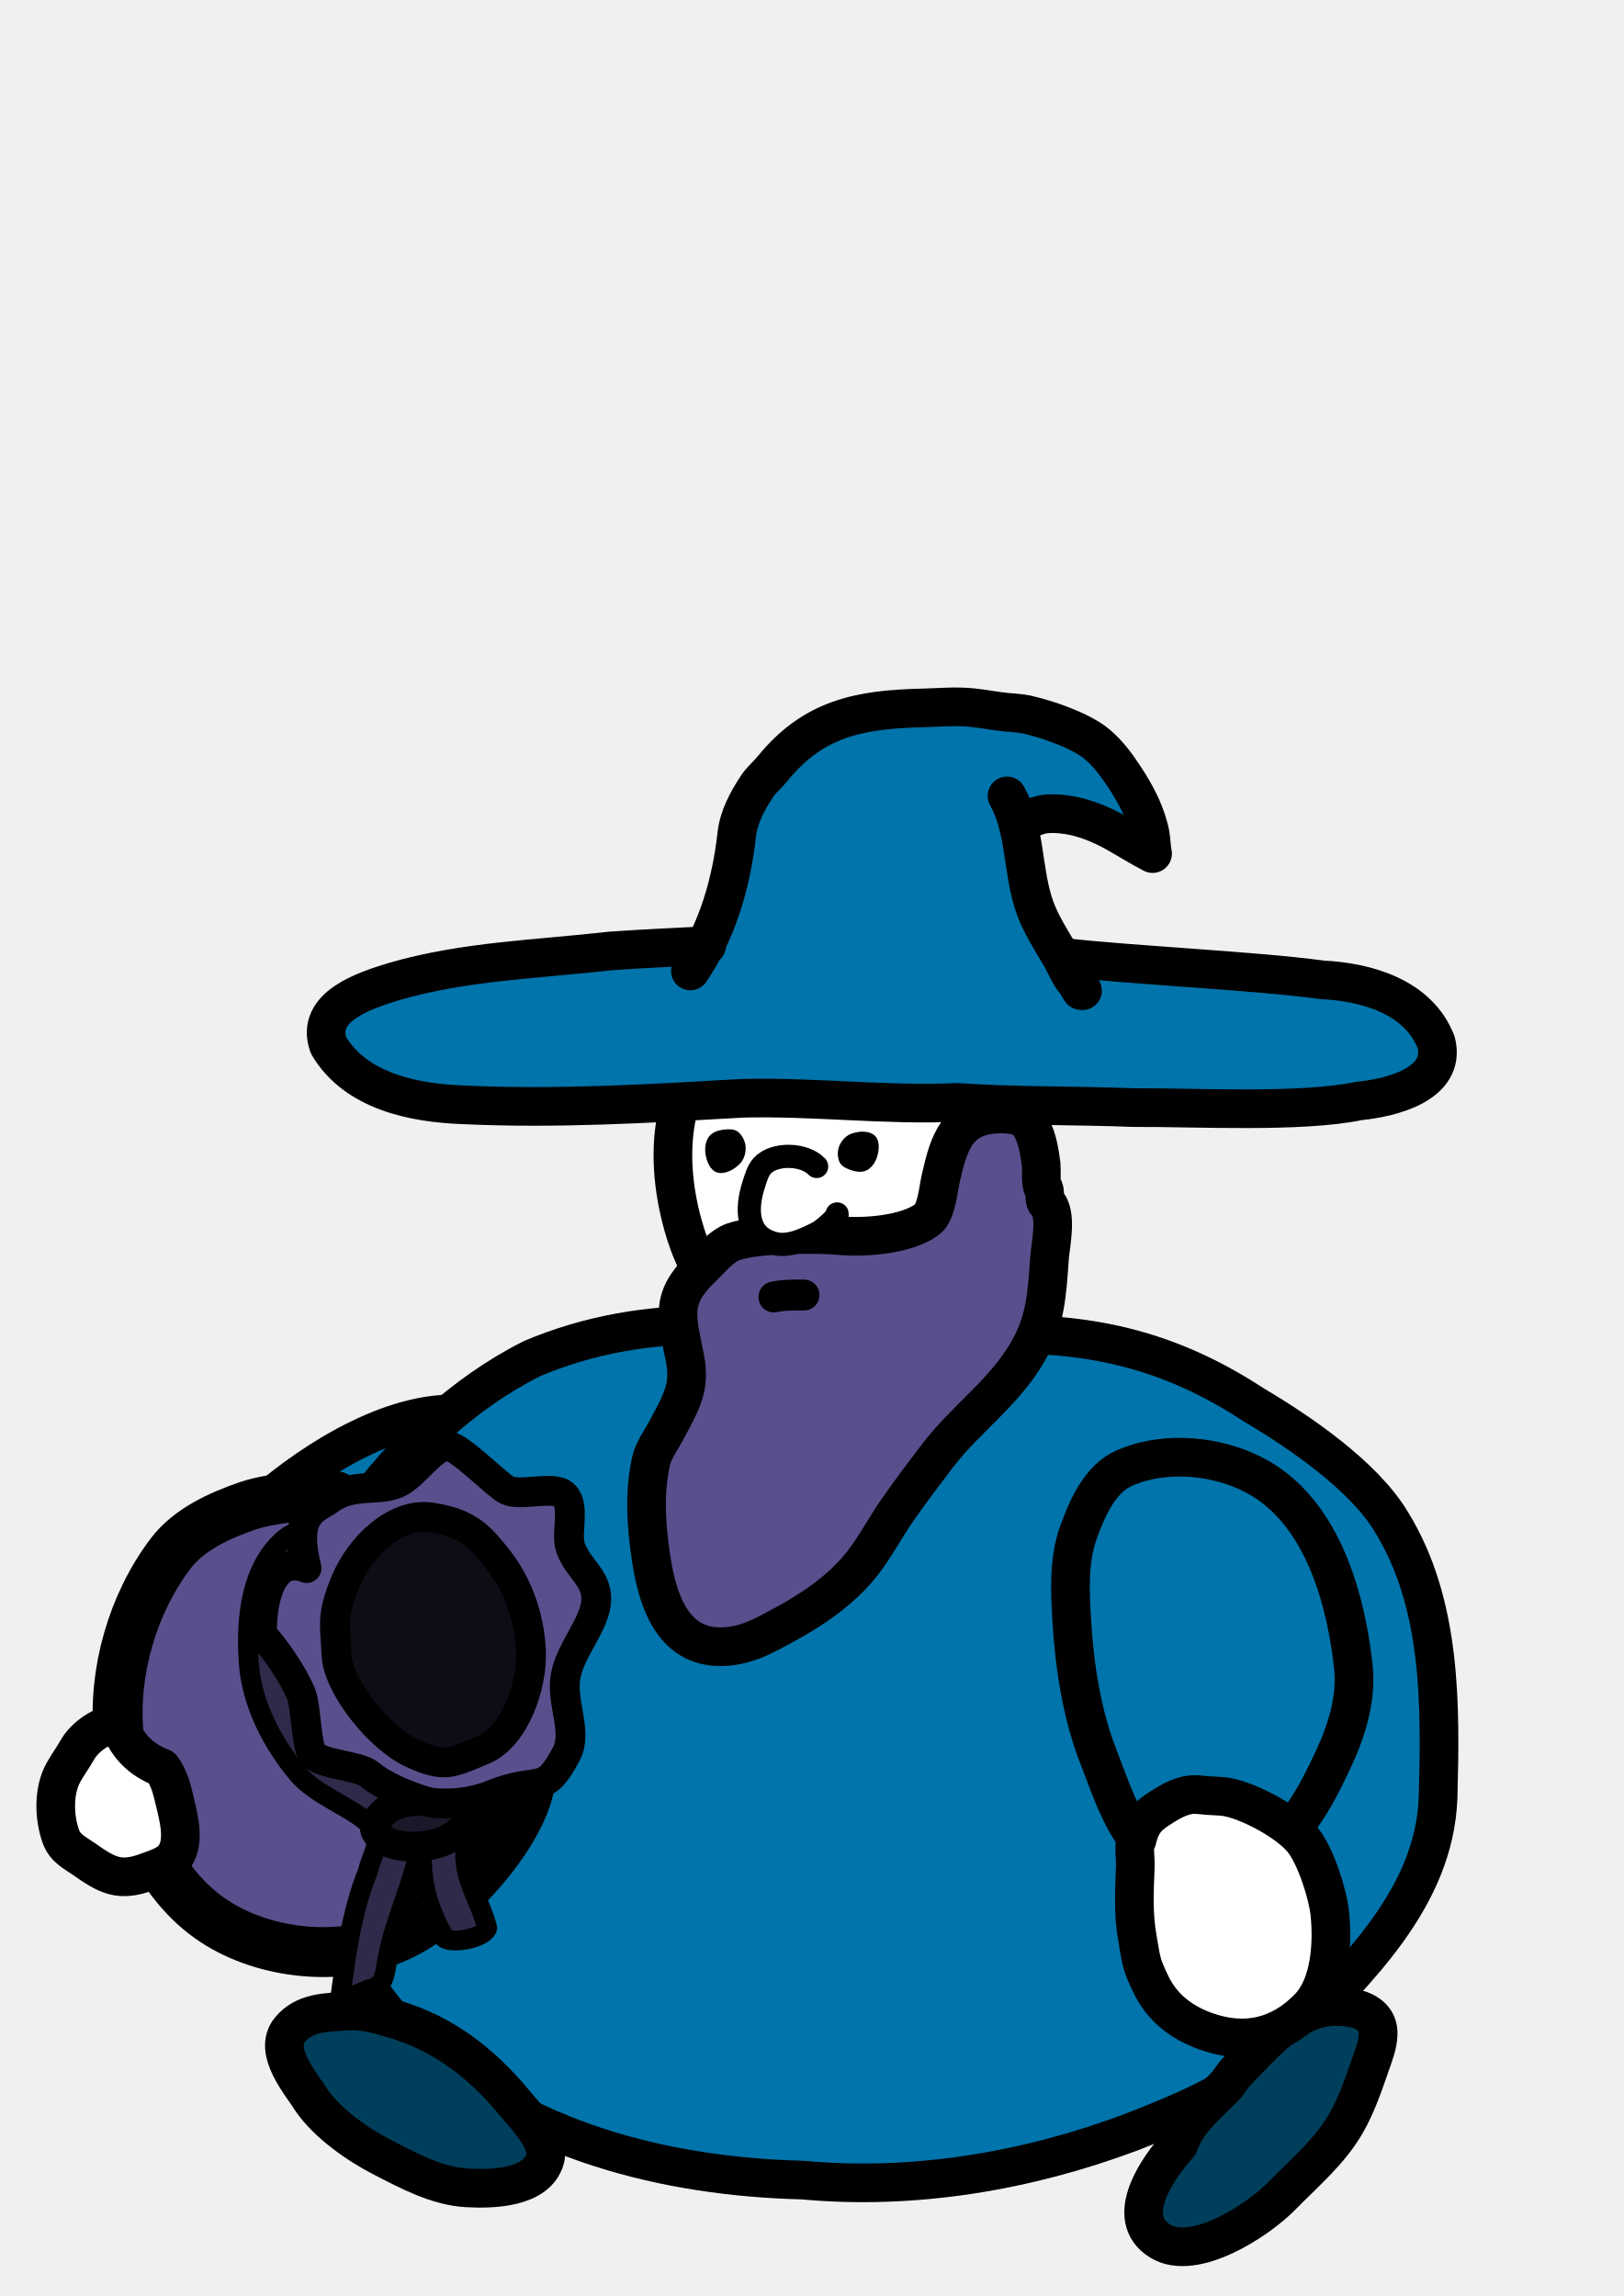
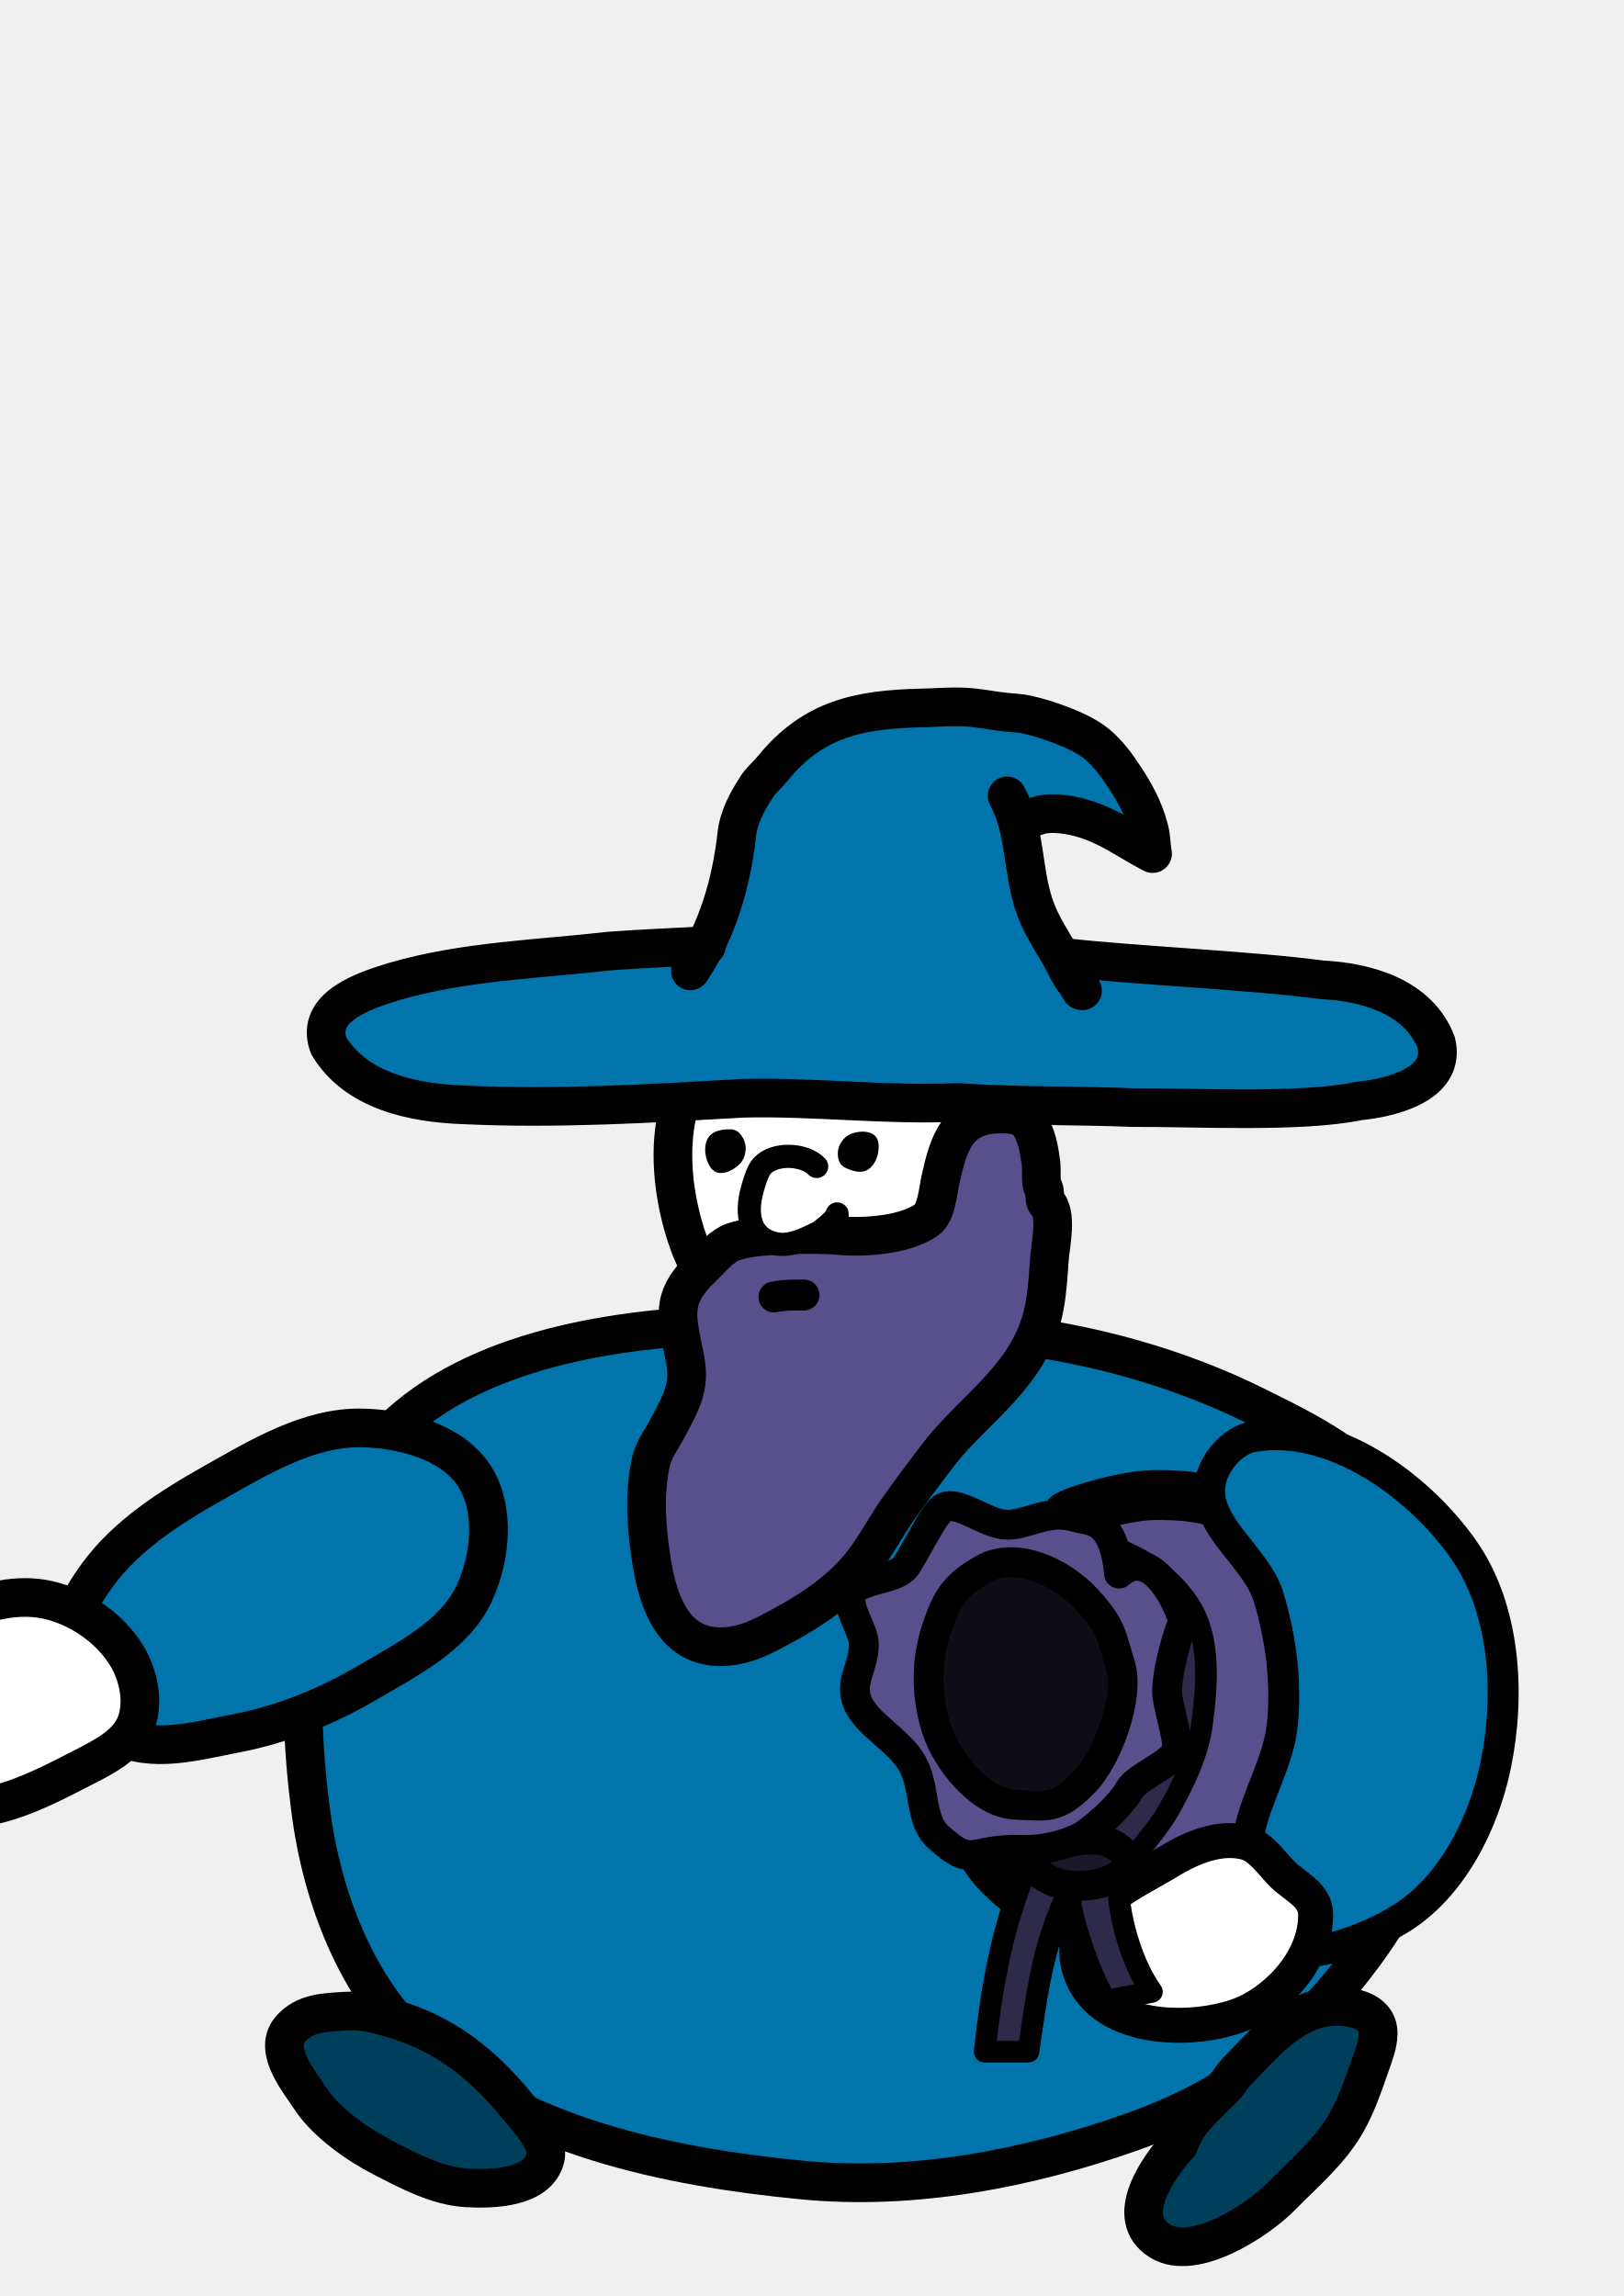
<svg xmlns="http://www.w3.org/2000/svg" width="210mm" height="297mm" viewBox="0 0 210 297" version="1.1" id="svg5">
  <defs id="defs2">
    </defs>
  <g id="layer1">
-     <path style="fill:#0074ab;fill-opacity:1;stroke:#000000;stroke-width:5;stroke-linecap:round;stroke-linejoin:round;stroke-dasharray:none" d="m 15.501,226.887 c 2.063,-7.887 5.296,-15.432 10.078,-22.076 2.567,-3.566 5.065,-7.361 8.398,-10.268 6.627,-5.777 17.604,-12.778 26.875,-11.494 0.876,0.121 1.769,0.513 2.599,0.799 2.569,0.884 3.796,1.866 3.93,4.706 0.165,3.519 -2.405,6.983 -4.722,9.441 -1.253,1.329 -2.718,2.448 -3.866,3.879 -1.996,2.487 -3.638,5.256 -5.641,7.729 -1.231,1.52 -2.693,2.797 -3.993,4.25 -6.34,7.083 -10.542,12.372 -19.871,15.601 -1.424,0.493 -2.881,0.996 -4.405,1.055 -1.214,0.048 -2.252,-0.424 -3.423,-0.57 -0.745,-0.093 -1.556,-0.088 -2.282,-0.314 -0.83,-0.259 -1.612,-0.836 -2.187,-1.483 -0.161,-0.181 -0.141,-0.49 -0.349,-0.627 -0.362,-0.239 -0.761,-0.418 -1.141,-0.627 z" id="path26722" />
-     <path style="fill:#0074ab;fill-opacity:1;stroke:#000000;stroke-width:5;stroke-linecap:round;stroke-linejoin:round;stroke-dasharray:none" d="m 91.862,171.446 c -7.804,-0.193 -15.855,1.238 -23.073,4.306 -9.032,4.55 -16.608,11.838 -22.508,19.973 -6.858,11.41 -7.59,25.495 -6.108,38.434 1.119,11.375 5.067,23.015 14.175,30.495 13.319,12.264 31.732,16.914 49.437,17.35 14.381,1.334 29.072,-1.139 42.55,-6.208 7.535,-2.95 15.265,-6.111 20.777,-12.311 8.416,-8.632 18.396,-18.022 18.881,-30.946 0.322,-11.982 0.484,-25.094 -6.04,-35.668 -3.58,-5.997 -11.95,-11.675 -17.643,-15.046 -10.033,-6.578 -19.507,-9.233 -31.779,-9.248 -9.953,-0.167 -19.966,-0.531 -29.815,1.196 -3.136,0.332 -5.946,-1.467 -8.852,-2.329 z" id="path19928" />
+     <path style="fill:#0074ab;fill-opacity:1;stroke:#000000;stroke-width:5;stroke-linecap:round;stroke-linejoin:round;stroke-dasharray:none" d="m 91.862,171.446 c -15.32,0.721 -33.327,4.096 -43.2,15.833 -10.223,12.153 -10.517,31.129 -8.49,46.88 1.431,11.118 5.871,22.965 14.175,30.495 12.937,11.732 32.054,15.671 49.437,17.35 14.267,1.379 29.036,-1.429 42.55,-6.208 7.589,-2.684 15.048,-6.655 20.777,-12.311 8.6,-8.489 16.457,-19.108 18.881,-30.946 2.512,-12.27 1.038,-26.435 -5.39,-37.184 -3.892,-6.509 -11.497,-10.163 -18.292,-13.53 -9.886,-4.898 -20.828,-7.91 -31.779,-9.248 -9.873,-1.206 -19.927,2.274 -29.815,1.196 -3.033,-0.331 -5.804,-2.473 -8.852,-2.329 z" id="path19928" />
    <path style="fill:#ffffff;fill-opacity:1;stroke:#000000;stroke-width:5;stroke-linecap:round;stroke-linejoin:round;stroke-dasharray:none" d="m 93.192,167.366 c -2.495,-2.234 -3.93,-5.582 -4.836,-8.805 -1.343,-4.776 -1.831,-10.041 -0.682,-14.867 0.678,-2.848 1.891,-6.007 4.314,-7.651 2.62,-1.778 6.259,-1.007 9.414,-1.278 2.01,-0.172 4.035,-0.342 6.049,-0.219 3.835,0.234 7.753,0.556 11.383,1.816 3.22,1.117 6.882,2.262 8.925,4.99 2.656,3.545 3.19,8.53 2.965,12.954 -0.204,4.009 -1.08,8.515 -3.864,11.407 -2.555,2.654 -6.706,3.257 -10.326,3.943 -5.7,1.079 -11.707,1.267 -17.402,0.165 -2.103,-0.407 -4.344,-1.025 -5.94,-2.454 z" id="path20036" />
    <path style="fill:#58508d;fill-opacity:1;stroke:#000000;stroke-width:5;stroke-linecap:round;stroke-linejoin:round;stroke-dasharray:none" d="m 86.125,185.12 c -0.658,1.222 -1.627,2.526 -1.927,3.913 -0.907,4.182 -0.621,8.275 0,12.464 0.914,6.168 3.228,12.539 10.667,11.375 2.403,-0.376 4.418,-1.538 6.499,-2.662 3.726,-2.012 7.536,-4.594 10.174,-7.986 1.743,-2.241 3.003,-4.719 4.616,-7.018 1.624,-2.314 3.349,-4.605 5.065,-6.857 3.64,-4.778 8.64,-8.188 11.698,-13.472 2.376,-4.106 2.48,-7.541 2.824,-12.181 0.13,-1.755 1.07,-5.813 -0.448,-7.18 -0.281,-0.253 -0.046,-1.614 -0.403,-1.936 -0.317,-0.285 -0.169,-2.493 -0.224,-2.904 -0.249,-1.866 -0.564,-4.045 -1.748,-5.566 -0.693,-0.891 -2.404,-1.008 -3.406,-1.008 -5.732,0 -6.791,3.614 -7.888,8.551 -0.301,1.356 -0.518,4.237 -1.748,5.123 -2.763,1.989 -8.161,2.35 -11.338,2.049 -2.781,-0.263 -11.81,-0.282 -14.253,1.057 -1.381,0.756 -2.419,2.075 -3.541,3.146 -4.2,4.009 -3.176,6.472 -2.151,11.697 0.691,3.675 -0.353,5.45 -2.465,9.398 z" id="path19986" />
    <path style="fill:#ffffff;fill-opacity:1;stroke:#000000;stroke-width:3;stroke-linecap:round;stroke-linejoin:round;stroke-dasharray:none" d="m 105.619,150.887 c -1.571,-1.649 -5.459,-1.803 -7.036,-0.086 -0.585,0.637 -0.867,1.709 -1.125,2.51 -0.979,3.036 -0.984,6.692 2.805,7.558 1.882,0.43 3.93,-0.607 5.562,-1.426 0.468,-0.235 2.564,-1.937 2.446,-2.413" id="path19988" />
    <path style="color:#000000;fill:#000000;stroke-width:1.194;stroke-linecap:round;stroke-linejoin:round;-inkscape-stroke:none" d="m 94.41,146.083 c -0.914,-0.004 -2.002,0.145 -2.615,0.823 -0.578,0.639 -0.685,1.683 -0.526,2.529 0.163,0.867 0.606,1.945 1.445,2.218 1.022,0.332 2.273,-0.371 3.011,-1.152 0.53,-0.561 0.768,-1.436 0.704,-2.204 -0.058,-0.699 -0.425,-1.417 -0.959,-1.872 -0.283,-0.241 -0.689,-0.341 -1.06,-0.342 z" id="path19992" />
    <path style="color:#000000;fill:#000000;stroke-width:1.153;stroke-linecap:round;stroke-linejoin:round;-inkscape-stroke:none" d="m 109.367,151.07 c 0.796,0.382 1.806,0.703 2.622,0.366 0.769,-0.318 1.295,-1.184 1.507,-1.988 0.217,-0.824 0.278,-1.948 -0.341,-2.533 -0.754,-0.713 -2.136,-0.618 -3.104,-0.243 -0.694,0.269 -1.264,0.934 -1.528,1.631 -0.239,0.633 -0.217,1.412 0.061,2.03 0.147,0.327 0.46,0.583 0.783,0.738 z" id="path19992-3" />
    <path style="fill:#ffffff;fill-opacity:1;stroke:#000000;stroke-width:4;stroke-linecap:round;stroke-linejoin:round;stroke-dasharray:none" d="m 100.094,167.77 c 1.279,-0.276 2.59,-0.251 3.889,-0.251" id="path20774" />
    <g id="g20772" style="stroke-width:5;stroke-dasharray:none" transform="translate(3.062596,85.75269)">
      <path d="m 134.384,38.077 c 8.994,1.037 24.582,1.707 33.548,2.917 5.76,0.285 12.473,2.175 14.752,8.095 1.36,5.445 -5.907,7.183 -9.987,7.573 -7.496,1.587 -21.58,0.806 -29.164,0.86 -7.597,-0.305 -15.194,-0.152 -22.783,-0.674 -9.236,0.421 -18.451,-0.757 -27.675,-0.536 C 81.018,57.005 68.914,57.73 56.841,57.161 50.444,56.931 42.938,55.42 39.426,49.474 c -1.823,-5.092 4.836,-7.136 8.544,-8.28 9.073,-2.635 18.593,-2.866 27.925,-3.935 4.138,-0.299 8.284,-0.468 12.427,-0.69 l -2.095,3.272 c 3.503,-5.177 5.315,-11.434 5.996,-17.64 0.247,-2.254 1.367,-4.317 2.622,-6.232 0.565,-0.862 1.371,-1.505 2.017,-2.299 5.275,-6.488 11.196,-7.653 19.317,-7.845 2.157,-0.051 4.389,-0.27 6.544,-0.04 1.438,0.153 2.862,0.431 4.303,0.585 0.872,0.093 1.827,0.109 2.689,0.303 2.659,0.598 6.984,2.065 9.098,3.832 1.48,1.237 2.558,2.74 3.608,4.336 1.287,1.957 2.439,4.077 3.048,6.353 0.387,1.22 0.31,2.347 0.538,3.469 -1.653,-0.859 -3.419,-1.969 -4.885,-2.783 -1.861,-1.024 -3.858,-1.848 -5.961,-2.198 -1.074,-0.179 -2.579,-0.296 -3.653,-0.02 -0.66,0.17 -1.414,0.565 -2.106,0.565 -0.089,0 0.284,0.02 0.246,0.101 -0.051,0.109 -0.164,0.175 -0.246,0.262 l -2.219,-3.388 c 2.472,4.431 1.923,9.795 3.63,14.501 0.794,2.188 2.091,4.179 3.272,6.171 0.385,0.649 1.372,2.828 1.882,3.287 0.255,0.23 0.621,1.25 0.964,1.25 0.069,0 -0.134,-0.049 -0.202,-0.04 z" id="path20766" style="fill:#0074ab;fill-opacity:1;stroke-width:5;stroke-dasharray:none" class="UnoptimicedTransforms" />
      <path style="fill:none;fill-opacity:1;stroke:#000000;stroke-width:5;stroke-linecap:round;stroke-linejoin:round;stroke-dasharray:none" d="m 134.384,38.077 c 8.994,1.037 24.582,1.707 33.548,2.917 5.76,0.285 12.473,2.175 14.752,8.095 1.36,5.445 -5.907,7.183 -9.987,7.573 -7.496,1.587 -21.58,0.806 -29.164,0.86 -7.597,-0.305 -15.194,-0.152 -22.783,-0.674 -9.236,0.421 -18.451,-0.757 -27.675,-0.536 C 81.018,57.005 68.914,57.73 56.841,57.161 50.444,56.931 42.938,55.42 39.426,49.474 c -1.823,-5.092 4.836,-7.136 8.544,-8.28 9.073,-2.635 18.593,-2.866 27.925,-3.935 4.138,-0.299 8.284,-0.468 12.427,-0.69" id="path20762" class="UnoptimicedTransforms" />
      <path style="fill:none;fill-opacity:1;stroke:#000000;stroke-width:5;stroke-linecap:round;stroke-linejoin:round;stroke-dasharray:none" d="m 86.227,39.841 c 3.503,-5.177 5.315,-11.434 5.996,-17.64 0.247,-2.254 1.367,-4.317 2.622,-6.232 0.565,-0.862 1.371,-1.505 2.017,-2.299 5.275,-6.488 11.196,-7.653 19.317,-7.845 2.157,-0.051 4.389,-0.27 6.544,-0.04 1.438,0.153 2.862,0.431 4.303,0.585 0.872,0.093 1.827,0.109 2.689,0.303 2.659,0.598 6.984,2.065 9.098,3.832 1.48,1.237 2.558,2.74 3.608,4.336 1.287,1.957 2.439,4.077 3.048,6.353 0.387,1.22 0.31,2.347 0.538,3.469 -1.653,-0.859 -3.419,-1.969 -4.885,-2.783 -1.861,-1.024 -3.858,-1.848 -5.961,-2.198 -1.074,-0.179 -2.579,-0.296 -3.653,-0.02 -0.66,0.17 -1.414,0.565 -2.106,0.565 -0.089,0 0.284,0.02 0.246,0.101 -0.051,0.109 -0.164,0.175 -0.246,0.262" id="path20760" class="UnoptimicedTransforms" />
      <path style="fill:none;fill-opacity:1;stroke:#000000;stroke-width:5;stroke-linecap:round;stroke-linejoin:round;stroke-dasharray:none" d="m 127.182,17.199 c 2.472,4.431 1.923,9.795 3.63,14.501 0.794,2.188 2.091,4.179 3.272,6.171 0.385,0.649 1.372,2.828 1.882,3.287 0.255,0.23 0.621,1.25 0.964,1.25 0.069,0 -0.134,-0.049 -0.202,-0.04" id="path20006" class="UnoptimicedTransforms" />
    </g>
-     <g id="g25638" transform="matrix(1.231726,0,0,1.231726,17.36469,42.87864)" style="stroke-width:5;stroke-dasharray:none">
-       <path style="fill:#58508d;fill-opacity:1;stroke:#000000;stroke-width:5.242;stroke-linecap:round;stroke-linejoin:round;stroke-dasharray:none" d="m 21.133,122.308 c -0.843,-0.234 -6.332,0.017 -9.269,1.036 -2.989,1.036 -6.151,2.488 -8.059,5.011 -3.963,5.241 -6.043,12.397 -5.455,18.941 0.643,7.162 3.699,15.181 9.568,19.334 5.208,3.686 13.059,4.621 19.003,2.301 7.021,-2.741 14.697,-12.397 14.668,-17.209" id="path24890" />
-       <path style="fill:#2e2b4a;fill-opacity:1;stroke:#000000;stroke-width:2.087;stroke-linecap:round;stroke-linejoin:round;stroke-dasharray:none" d="m 38.994,154.08 c -0.088,1.814 -3.628,1.865 -3.825,4.003 -1.406,3.302 1.13,6.443 1.89,9.59 -0.401,1.08 -3.511,1.639 -4.449,1.088 -1.351,-2.388 -2.305,-4.967 -2.371,-7.66 -0.131,-0.775 -0.151,-3.267 -0.431,-1.159 -0.795,3.754 -2.576,7.28 -3.24,11.068 -0.275,1.296 -0.181,2.808 -1.931,3.092 -1.019,0.439 -2.038,0.878 -3.058,1.317 0.616,-4.636 1.178,-9.324 2.967,-13.743 0.316,-1.634 1.974,-3.783 0.005,-5.033 -1.911,-1.737 -5.527,-2.952 -7.399,-5.2 -2.789,-3.349 -4.842,-7.485 -5.131,-11.649 -0.309,-4.453 0.129,-9.86 3.722,-12.966 1.27,-1.098 3.634,-1.465 5.18,-1.031 5.452,0.462 10.904,0.924 16.356,1.387 l 1.712,26.897 z" id="path24904" />
-       <path style="fill:#1b182a;fill-opacity:1;stroke:#000000;stroke-width:3.131;stroke-linecap:round;stroke-linejoin:round;stroke-dasharray:none" d="m 25.366,157.551 c -0.446,-0.818 0.565,-1.883 1.372,-2.44 1.144,-0.789 2.797,-0.85 4.243,-0.811 1.434,0.039 3.72,-0.193 4.145,1.029 0.494,1.419 -1.639,2.925 -3.213,3.414 -2.103,0.654 -5.575,0.595 -6.548,-1.192 z" id="path25768" />
-       <path style="fill:#58508d;fill-opacity:1;stroke:#000000;stroke-width:3.131;stroke-linecap:round;stroke-linejoin:round;stroke-dasharray:none" d="m 18.092,129.865 c -1.506,-5.866 1.039,-6.209 2.364,-7.186 2.427,-1.789 5.116,-0.839 7.106,-1.704 1.99,-0.865 3.76,-4.114 5.509,-3.896 1.186,0.148 5.02,4.077 6.078,4.599 1.429,0.706 4.974,-0.546 6.014,0.544 1.194,1.251 0.077,4.03 0.675,5.589 0.844,2.2 2.703,3.078 2.673,5.334 -0.034,2.549 -2.753,5.271 -3.223,8.114 -0.47,2.842 1.31,5.805 0.074,8.135 -2.416,4.558 -2.67,2.205 -7.834,4.294 -2.784,1.126 -5.836,0.978 -6.727,0.732 -1.933,-0.535 -4.598,-1.625 -6.069,-2.875 -1.19,-1.011 -5.461,-1.002 -6.114,-2.31 -0.562,-1.128 -0.614,-4.999 -1.1,-6.144 -1.201,-2.831 -3.639,-5.833 -4.017,-6.136 -0.269,-0.215 -0.176,-8.996 4.591,-7.089 z" id="path24896" />
-       <path style="fill:#0e0d16;fill-opacity:1;stroke:#000000;stroke-width:3.131;stroke-linecap:round;stroke-linejoin:round;stroke-dasharray:none" d="m 31.246,124.56 c 3.802,0.602 4.98,1.904 6.953,4.4 1.972,2.495 3.309,5.97 3.457,9.628 0.149,3.658 -1.708,8.992 -5.03,10.379 -3.322,1.387 -4.041,1.92 -7.457,0.341 -3.416,-1.578 -7.785,-6.995 -7.937,-10.34 -0.153,-3.345 -0.546,-4.047 0.952,-7.679 1.499,-3.632 5.261,-7.332 9.063,-6.73 z" id="path24906" />
-     </g>
-     <path style="fill:#ffffff;fill-opacity:1;stroke:#000000;stroke-width:5;stroke-linecap:round;stroke-linejoin:round;stroke-dasharray:none" d="m 15.407,222.731 c 0.586,-0.703 -1.329,0.406 -1.68,0.542 -1.431,0.552 -2.981,1.743 -3.74,3.109 -0.546,0.982 -1.23,1.901 -1.775,2.881 -1.33,2.394 -1.222,5.801 -0.349,8.271 0.557,1.575 1.802,2.108 2.947,2.909 3.022,2.116 4.598,3.089 8.367,1.654 1.071,-0.408 2.241,-0.735 3.074,-1.569 1.826,-1.826 0.882,-5.308 0.38,-7.416 -0.381,-1.598 -0.701,-3.067 -1.711,-4.449 -2.786,-1.033 -4.785,-3.089 -5.514,-5.932 z" id="path25878" />
+     <path style="stroke-width:5.242;stroke-dasharray:none;fill:#58508d;fill-opacity:1;stroke:#000000;stroke-linecap:round;stroke-linejoin:round" d="m 21.133,122.308 c -0.843,-0.234 -6.332,0.017 -9.269,1.036 -2.989,1.036 -6.151,2.488 -8.059,5.011 -3.963,5.241 -6.043,12.397 -5.455,18.941 0.643,7.162 3.699,15.181 9.568,19.334 5.208,3.686 13.059,4.621 19.003,2.301 7.021,-2.741 14.697,-12.397 14.668,-17.209" id="path24890" transform="matrix(-1.158355,0.4187639,0.4187639,1.158355,111.3038,45.55126)" />
+     <path style="fill:#0074ab;fill-opacity:1;stroke:#000000;stroke-width:4;stroke-linecap:round;stroke-linejoin:round" d="m 162.096,185.834 c 10.113,-1.768 21.233,6.152 27.15,14.542 5.427,7.695 6.104,18.71 4.206,27.933 -1.576,7.655 -5.708,15.825 -12.363,19.921 -5.92,3.643 -15.87,6.762 -20.773,1.834 -3.033,-3.049 0.369,-8.626 1.199,-12.846 0.963,-4.893 3.895,-9.347 4.356,-14.312 0.507,-5.451 -0.208,-11.087 -1.803,-16.323 -1.591,-5.222 -8.267,-9.101 -7.582,-14.517 0.351,-2.773 2.856,-5.75 5.609,-6.232 z" id="path381" />
+     <path style="fill:#ffffff;fill-opacity:1;stroke:#000000;stroke-width:4.518;stroke-linecap:round;stroke-linejoin:round" d="m 161.162,238.354 c -3.302,-0.88 -6.892,0.546 -9.941,2.406 -4.664,2.845 -12.986,6.322 -11.869,12.833 1.553,9.053 13.871,9.585 20.786,7.139 4.59,-1.624 10.127,-7.01 10.013,-13.165 -0.046,-2.526 -2.77,-3.578 -4.303,-5.143 -1.477,-1.509 -2.844,-3.579 -4.687,-4.07 z" id="path984" />
+     <path style="fill:#2e2b4a;fill-opacity:1;stroke:#000000;stroke-width:2.8;stroke-linecap:round;stroke-linejoin:round;stroke-dasharray:none" d="m 139.139,199.289 c 5.764,0.228 11.522,3.566 14.608,8.225 2.848,4.3 2.388,10.26 1.731,15.376 -0.514,3.999 -2.358,7.781 -4.346,11.289 -1.692,2.987 -6.344,8.113 -6.344,8.113 -0.662,3.584 1.192,11.218 4.195,15.363 l -5.943,1.149 c -1.802,-2.77 -4.315,-9.929 -4.634,-13.092 l -0.718,0.037 c -2.926,6.411 -3.721,13.035 -4.67,19.644 l -5.663,0.011 c 0.81,-7.752 2.119,-15.355 4.958,-22.499 0,0 -5.277,-3.019 -5.629,-4.13" id="path1688" />
+     <path style="fill:#1b182a;fill-opacity:1;stroke:#000000;stroke-width:3.857;stroke-linecap:round;stroke-linejoin:round;stroke-dasharray:none" d="m 145.787,241.091 c 0.376,-1.085 -1.068,-2.174 -2.162,-2.687 -1.55,-0.727 -3.571,-0.466 -5.32,-0.126 -1.734,0.337 -4.559,0.52 -4.828,2.09 -0.312,1.824 2.584,3.221 4.595,3.497 2.688,0.369 6.893,-0.407 7.714,-2.775 z" id="path25768" />
+     <path style="stroke-width:3.131;stroke-dasharray:none;fill:#58508d;fill-opacity:1;stroke:#000000;stroke-linecap:round;stroke-linejoin:round" d="m 18.092,129.865 c -1.506,-5.866 1.039,-6.209 2.364,-7.186 2.427,-1.789 5.116,-0.839 7.106,-1.704 1.99,-0.865 3.76,-4.114 5.509,-3.896 1.186,0.148 5.02,4.077 6.078,4.599 1.429,0.706 4.974,-0.546 6.014,0.544 1.194,1.251 0.077,4.03 0.675,5.589 0.844,2.2 2.703,3.078 2.673,5.334 -0.034,2.549 -2.753,5.271 -3.223,8.114 -0.47,2.842 1.31,5.805 0.074,8.135 -2.416,4.558 -2.67,2.205 -7.834,4.294 -2.784,1.126 -5.836,0.978 -6.727,0.732 -1.933,-0.535 -4.598,-1.625 -6.069,-2.875 -1.19,-1.011 -5.461,-1.002 -6.114,-2.31 -0.562,-1.128 -0.614,-4.999 -1.1,-6.144 -1.201,-2.831 -3.639,-5.833 -4.017,-6.136 -0.269,-0.215 -0.176,-8.996 4.591,-7.089 z" id="path24896" transform="matrix(-1.158355,0.4187639,0.4187639,1.158355,111.3038,45.55126)" />
+     <path style="stroke-width:3.131;stroke-dasharray:none;fill:#0e0d16;fill-opacity:1;stroke:#000000;stroke-linecap:round;stroke-linejoin:round" d="m 31.246,124.56 c 3.802,0.602 4.98,1.904 6.953,4.4 1.972,2.495 3.309,5.97 3.457,9.628 0.149,3.658 -1.708,8.992 -5.03,10.379 -3.322,1.387 -4.041,1.92 -7.457,0.341 -3.416,-1.578 -7.785,-6.995 -7.937,-10.34 -0.153,-3.345 -0.546,-4.047 0.952,-7.679 1.499,-3.632 5.261,-7.332 9.063,-6.73 z" id="path24906" transform="matrix(-1.158355,0.4187639,0.4187639,1.158355,111.3038,45.55126)" />
  </g>
  <g id="layer3">
    <path style="fill:#003f5c;fill-opacity:1;stroke:#000000;stroke-width:5;stroke-linecap:round;stroke-linejoin:round;stroke-dasharray:none" d="m 152.472,277.39 c -2.645,2.903 -7.318,9.484 -2.42,12.504 4.395,2.71 12.619,-2.667 15.687,-5.808 2.928,-2.998 6.278,-5.783 8.381,-9.479 1.339,-2.352 2.21,-4.922 3.092,-7.462 0.463,-1.333 0.99,-2.607 1.031,-4.034 0.105,-3.693 -5.244,-3.945 -7.754,-3.267 -4.329,1.169 -7.474,5.005 -10.488,8.067 -0.639,0.65 -1.057,1.487 -1.703,2.138 -2.211,2.224 -4.814,4.328 -5.826,7.341 z" id="path19958" />
  </g>
  <g id="layer2">
    <path style="fill:#003f5c;fill-opacity:1;stroke:#000000;stroke-width:5;stroke-linecap:round;stroke-linejoin:round;stroke-dasharray:none" d="m 40.32,271.72 c -1.352,-2.165 -5.097,-6.388 -2.824,-9.156 1.867,-2.273 4.665,-2.251 7.395,-2.42 2.164,-0.134 3.959,0.411 6.006,1.008 6.606,1.928 11.568,5.883 15.866,11.133 1.129,1.378 4.32,4.608 3.765,6.857 -0.98,3.969 -6.993,4.049 -10.129,3.872 -3.877,-0.218 -7.548,-2.211 -10.936,-3.953 -3.259,-1.676 -7.099,-4.398 -9.143,-7.341 z" id="path19948" />
  </g>
-   <g id="layer4" transform="rotate(12.77848,180.383,184.1807)">
-     <path style="fill:#0074ab;fill-opacity:1;stroke:#000000;stroke-width:5;stroke-linecap:round;stroke-linejoin:round;stroke-dasharray:none" d="m 143.602,206.908 c -0.473,3.813 0.623,7.713 1.698,11.402 1.69,5.801 3.976,11.563 7.378,16.557 2.903,4.261 5.875,9.649 10.842,11.03 3.943,1.096 8.745,-0.441 11.892,-3.057 4.169,-3.466 5.719,-9.448 6.859,-14.748 0.844,-3.922 1.161,-8.239 -0.139,-12.035 -2.785,-8.133 -7.68,-17.146 -15.57,-20.559 -5.861,-2.535 -13.932,-1.792 -19.05,2.027 -2.716,2.026 -3.492,6.02 -3.91,9.383 z" id="path24475" />
-     <path style="fill:#ffffff;fill-opacity:1;stroke:#000000;stroke-width:5;stroke-linecap:round;stroke-linejoin:round;stroke-dasharray:none" d="m 159.811,242.585 c -0.058,0.555 -0.163,1.108 -0.174,1.666 -0.02,0.993 0.516,2.232 0.692,3.181 0.574,3.109 1.091,6.126 2.345,9.058 0.562,1.313 1.019,2.704 1.854,3.863 0.93,1.291 1.706,2.332 2.922,3.304 1.919,1.533 4.169,2.295 6.591,2.571 5.244,0.597 9.436,-1.376 12.223,-5.971 2.104,-3.469 1.164,-8.857 -0.074,-12.5 -0.827,-2.435 -3.484,-6.888 -5.514,-8.466 -2.315,-1.799 -7.348,-3.231 -10.394,-3.241 -0.968,-0.003 -1.898,0.228 -2.847,0.373 -0.787,0.12 -1.466,0.128 -2.233,0.403 -1.384,0.496 -2.638,1.728 -3.629,2.759 -1.438,1.497 -1.752,2.521 -1.796,4.49" id="path24539" />
+   <g id="layer4" transform="rotate(12.77848,-14.59606,-11.37581)">
+     <path style="fill:#0074ab;fill-opacity:1;stroke:#000000;stroke-width:5;stroke-linecap:round;stroke-linejoin:round;stroke-dasharray:none" d="m 107.549,183.972 c -1.283,5.888 -6.601,10.228 -10.995,14.352 -4.406,4.135 -9.522,7.672 -15.06,10.088 -4.725,2.062 -10.11,5.041 -15.05,3.566 -3.922,-1.171 -7.195,-5.019 -8.439,-8.919 -1.094,-3.426 0.079,-7.383 1.505,-10.684 2.503,-5.796 7.167,-10.538 11.843,-14.781 5.119,-4.644 10.588,-9.964 17.362,-11.336 5.12,-1.037 11.645,-0.822 15.423,2.786 3.691,3.525 4.498,9.941 3.412,14.928 z" id="path24475" />
+     <path style="fill:#ffffff;fill-opacity:1;stroke:#000000;stroke-width:5;stroke-linecap:round;stroke-linejoin:round;stroke-dasharray:none" d="m 63.181,217.11 c -4.895,4.103 -10.581,9.028 -16.967,8.906 -4.929,-0.094 -11.511,-2.617 -12.822,-7.369 -1.738,-6.3 4.703,-12.759 9.586,-17.104 2.975,-2.647 7.047,-4.594 11.03,-4.591 4.176,0.004 8.673,1.815 11.558,4.834 2.039,2.133 3.498,5.397 3.046,8.313 -0.453,2.921 -3.164,5.112 -5.429,7.011 z" id="path24539" />
  </g>
</svg>
